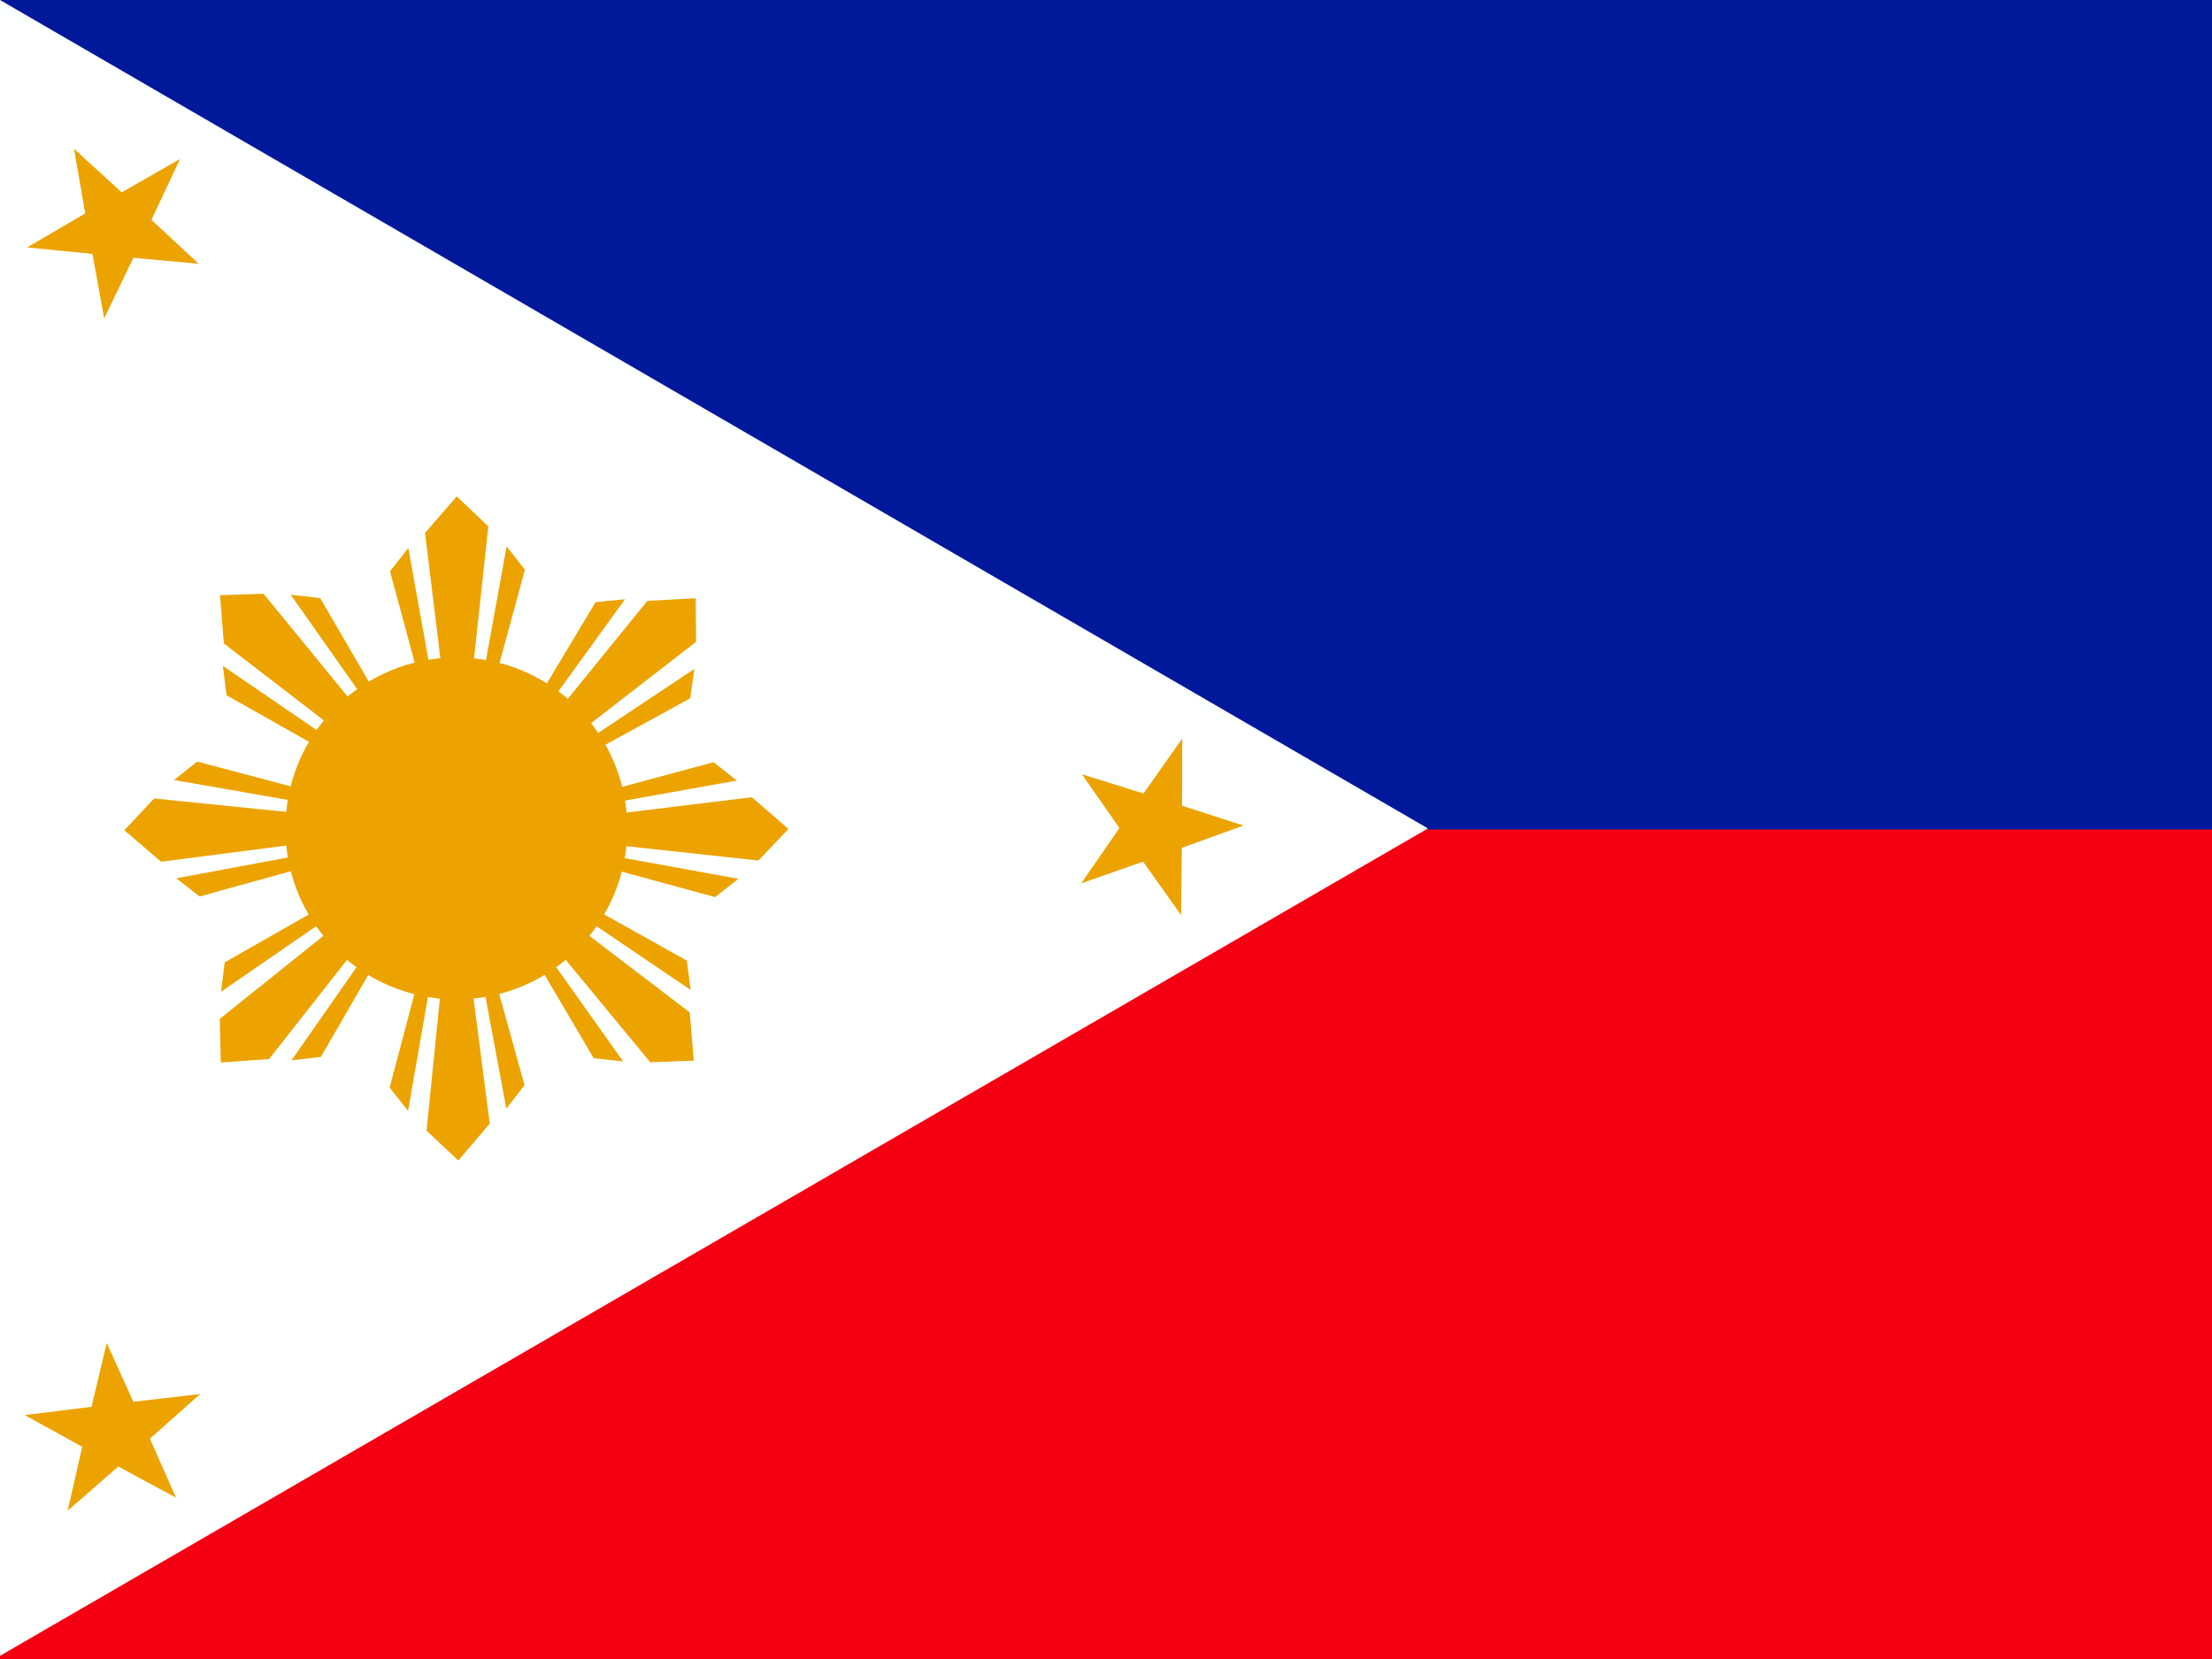
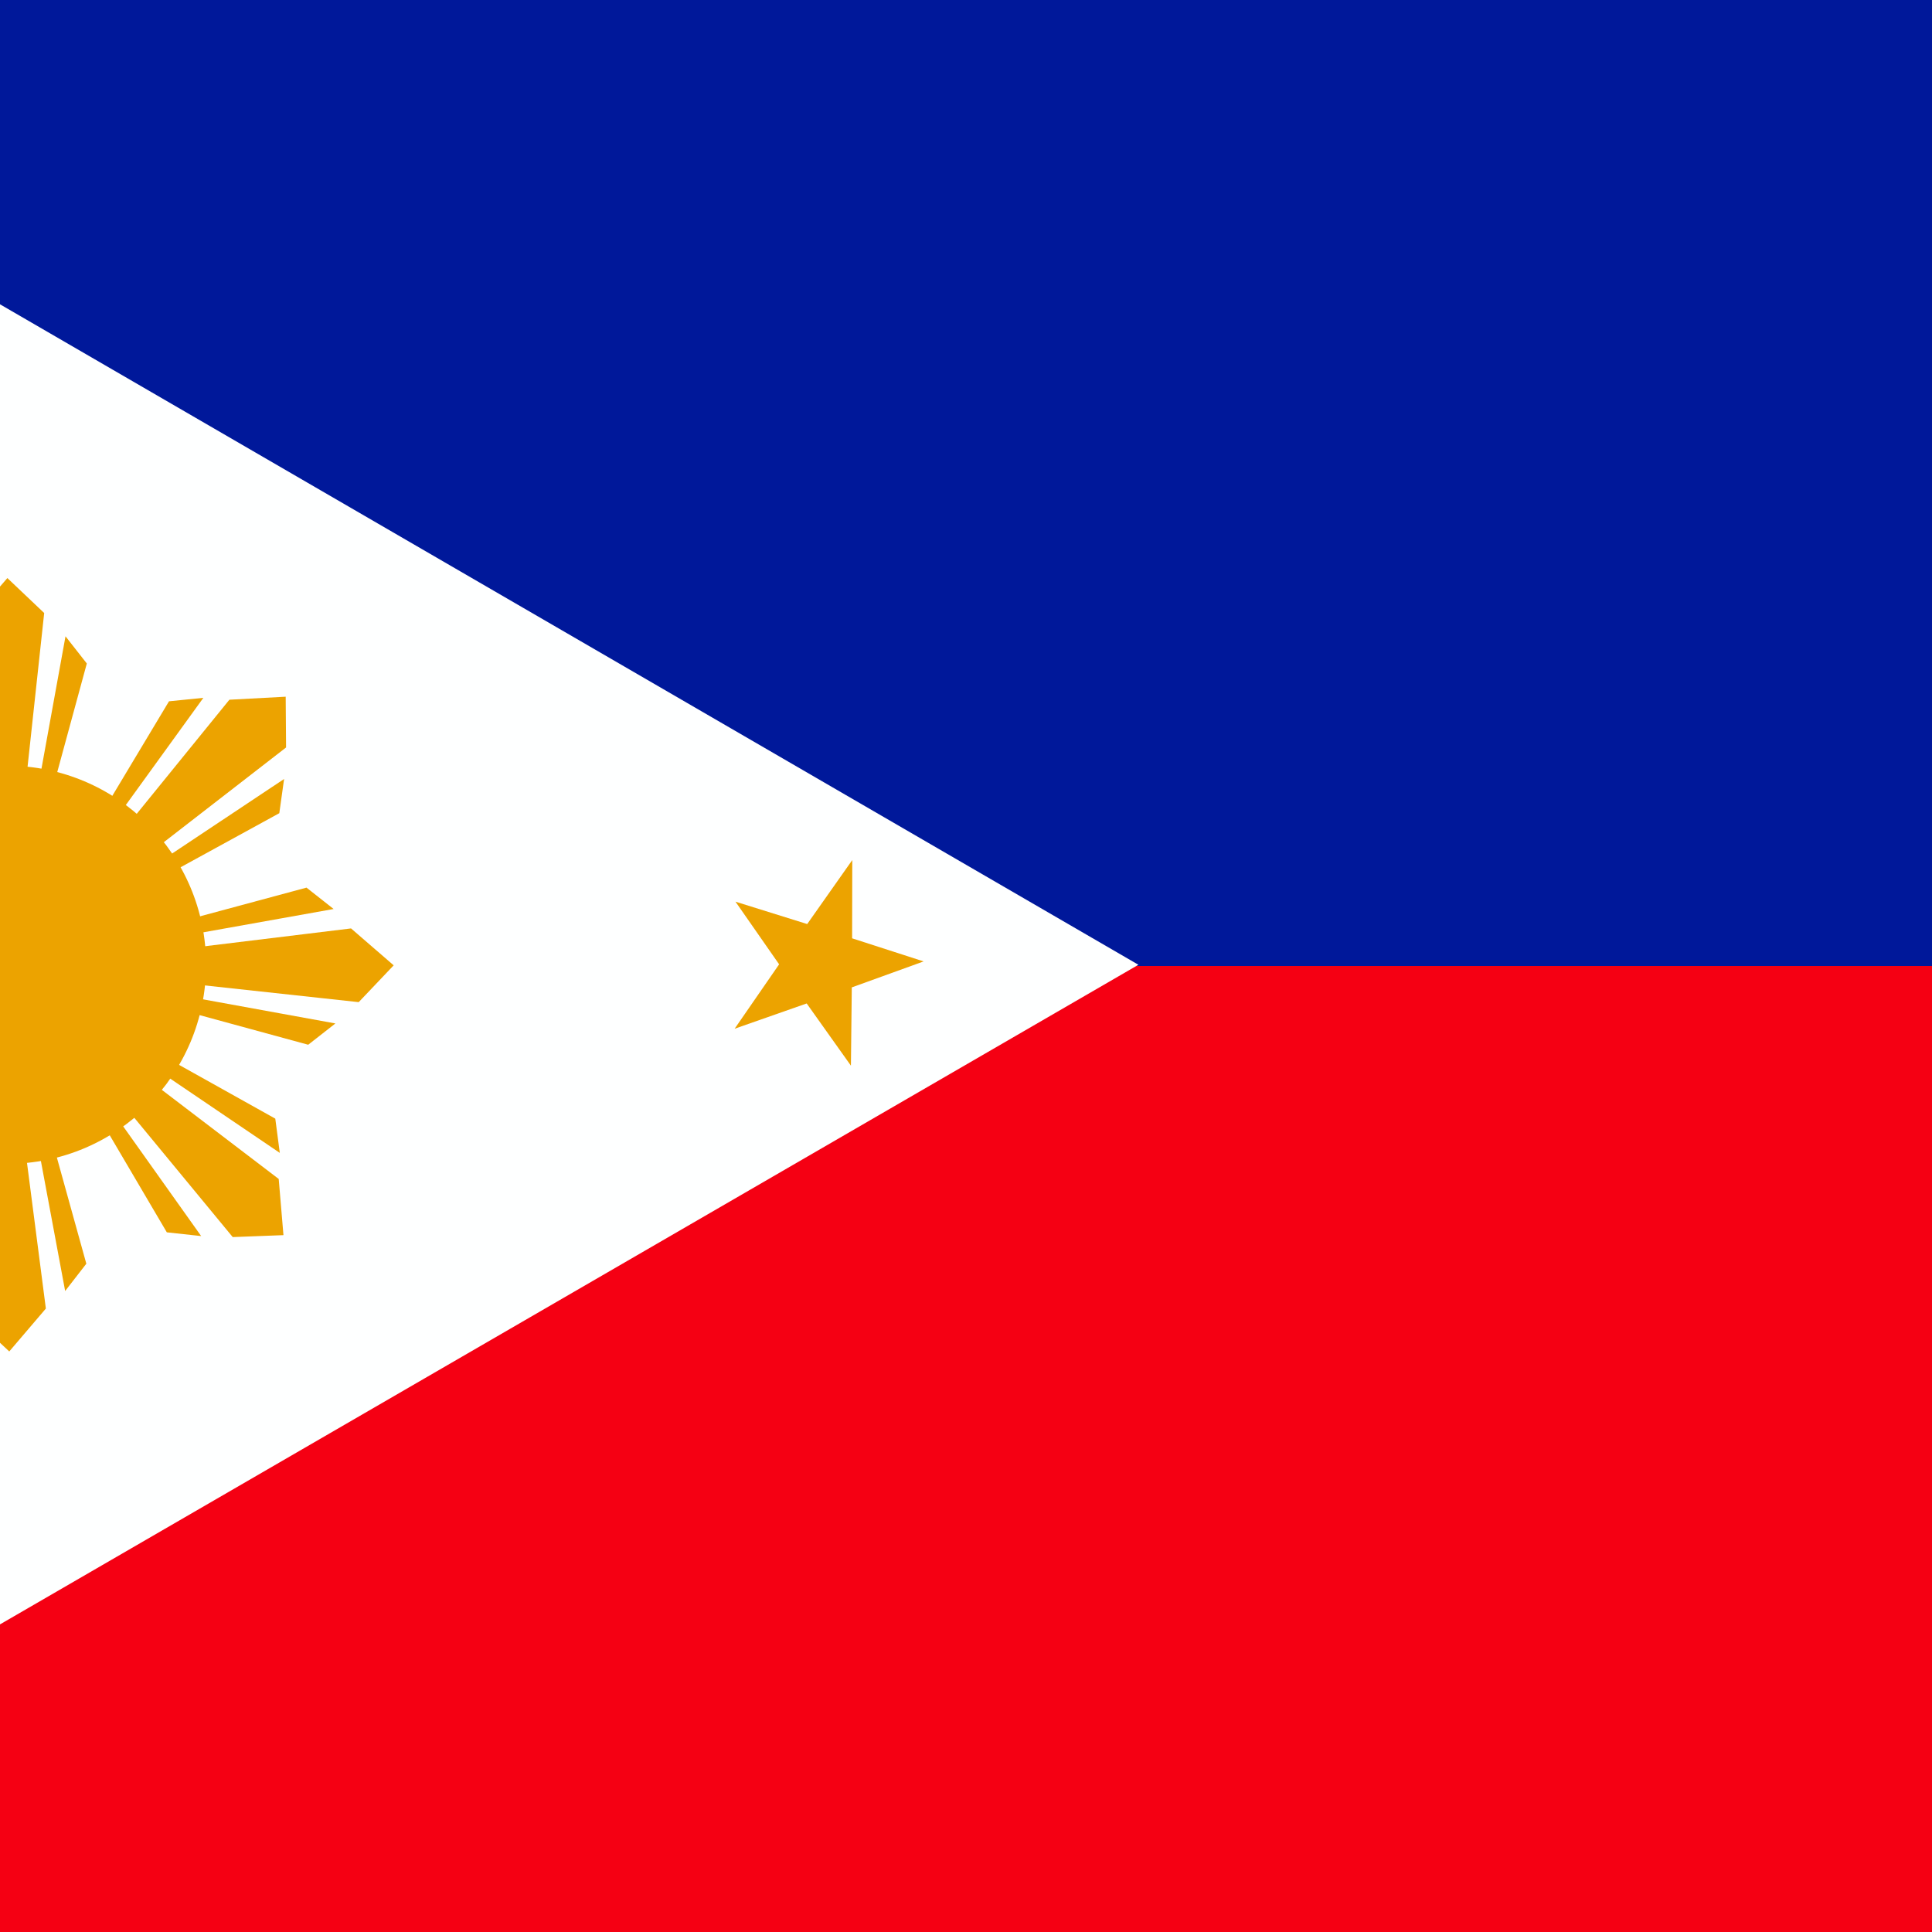
- <svg xmlns="http://www.w3.org/2000/svg" id="svg378" height="480" width="640" version="1" y="0" x="0">
+ <svg xmlns="http://www.w3.org/2000/svg" id="svg378" height="512" width="512" viewBox="0 0 512 512" version="1" y="0" x="0">
  <defs id="defs380">
-     <clipPath id="clipPath8673" clipPathUnits="userSpaceOnUse">
-       <rect id="rect8675" fill-opacity="0.67" height="480" width="640" y="0" x="0" />
+     <clipPath id="clipPath6532" clipPathUnits="userSpaceOnUse">
+       <rect id="rect6534" fill-opacity="0.67" height="708.66" width="708.66" y="-0" x="192.39" />
    </clipPath>
  </defs>
-   <g id="flag" clip-path="url(#clipPath8673)">
-     <g id="g8587" fill-rule="evenodd" transform="translate(39.999)">
-       <rect id="rect149" height="480" width="720" y="1.2138e-14" x="-39.999" stroke-width="1pt" fill="#f50013" />
-       <rect id="rect280" height="240" width="720" y="1.2138e-14" x="-39.999" stroke-width="1pt" fill="#00189a" />
-       <path id="path279" d="m-39.999 0 413.15 239.69-413.15 239.39 0.001-479.08z" stroke-width="1pt" fill="#feffff" />
-       <path id="path205" d="m-20.421 437.1 4.211-18.49-16.605-9.175 19.301-2.41 4.391-18.458 7.718 17.003 19.317-2.233-14.532 12.917 7.549 17.078-16.698-9.019-14.653 12.787z" stroke-width=".113" fill="#eca300" />
-       <path id="path425" d="m67.453 198.5-14.826-25.459-8.526-0.966 20.301 28.83 3.051-2.405zm-11.508 11.665-31.173-23.986-1.117-13.964 12.606-0.426 25.771 31.518-6.087 6.858zm-4.734 5.485-25.656-14.482-1.081-8.512 29.101 19.91-2.364 3.084z" stroke-width="1pt" fill="#eca300" />
-       <path id="path426" d="m104.14 193.27 7.738-28.427-5.294-6.753-6.299 34.693 3.855 0.487zm-16.386-0.016-4.78-39.042 9.167-10.593 9.148 8.684-4.377 40.477-9.157 0.474zm-7.23 0.475-7.682-28.442 5.308-6.742 6.23 34.705-3.856 0.479z" stroke-width="1pt" fill="#eca300" />
-       <path id="path427" d="m133.87 216.19 25.839-14.153 1.189-8.498-29.352 19.538 2.324 3.114zm-11.359-11.81 24.795-30.533 13.989-0.75 0.095 12.613-32.184 24.935-6.696-6.265zm-5.359-4.876 15.15-25.268 8.538-0.857-20.667 28.568-3.021-2.444z" stroke-width="1pt" fill="#eca300" />
-       <path id="path428" d="m138.47 251.81 28.423 7.753 6.756-5.291-34.69-6.317-0.489 3.855zm0.025-16.386 39.044-4.76 10.588 9.172-8.688 9.144-40.475-4.399-0.469-9.158zm-0.471-7.23 28.446-7.667 6.739 5.311-34.709 6.212-0.477-3.856z" stroke-width="1pt" fill="#eca300" />
-       <path id="path429" d="m116.83 280.78 14.939 25.393 8.53 0.928-20.428-28.74-3.041 2.419zm11.457-11.715 31.279 23.848 1.178 13.959-12.604 0.482-25.91-31.404 6.057-6.884zm4.71-5.506 25.72 14.368 1.118 8.508-29.188-19.782 2.35-3.094z" stroke-width="1pt" fill="#eca300" />
-       <path id="path430" d="m80.273 286.2-7.543 28.479 5.34 6.716 6.061-34.735-3.858-0.46zm16.386-0.096 5.049 39.008-9.094 10.656-9.208-8.621 4.099-40.506 9.154-0.537zm7.226-0.525 7.877 28.389-5.261 6.779-6.469-34.662 3.853-0.506z" stroke-width="1pt" fill="#eca300" />
-       <path id="path431" d="m50.609 263.87-25.608 14.567-1.052 8.516 29.034-20.007-2.374-3.076zm11.547 11.626-24.301 30.928-13.975 0.975-0.298-12.61 31.779-25.449 6.795 6.157zm5.436 4.789-14.742 25.508-8.523 0.994 20.205-28.897 3.059 2.395z" stroke-width="1pt" fill="#eca300" />
-       <path id="path432" d="m45.543 227.9-28.477-7.551-6.718 5.338 34.734 6.071 0.461-3.858zm0.091 16.386-39.009 5.037-10.653-9.097 8.623-9.205 40.505 4.111 0.534 9.154zm0.523 7.226-28.391 7.869-6.777-5.263 34.664-6.458 0.504 3.853z" stroke-width="1pt" fill="#eca300" />
-       <path id="path433" d="m301.72 264.76-10.991-15.454-17.902 6.279 11.054-16.004-10.847-15.566 17.824 5.564 11.197-15.899-0.039 19.443 17.768 5.74-17.847 6.452-0.217 19.446z" stroke-width=".113" fill="#eca300" />
-       <path id="path434" d="m-9.852 92.122-3.408-18.655-18.876-1.897 16.794-9.814-3.231-18.696 13.788 12.592 16.879-9.658-8.273 17.595 13.662 12.727-18.9-1.718-8.435 17.524z" stroke-width=".113" fill="#eca300" />
-       <ellipse id="path418" d="m 263.712,353.876 c 0,40.333 -32.696,73.029 -73.029,73.029 -40.333,0 -73.029,-32.696 -73.029,-73.029 0,-40.333 32.696,-73.029 73.029,-73.029 40.333,0 73.029,32.696 73.029,73.029 z" cx="190.68" rx="73.029" cy="353.88" transform="matrix(.67733 0 0 .67733 -37.108 -.000016235)" ry="73.029" stroke-width="1pt" fill="#eca300" />
-     </g>
+   <g id="flag" fill-rule="evenodd" clip-path="url(#clipPath6532)" transform="matrix(.72249 0 0 .72249 -139 .0000024116)">
+     <rect id="rect149" height="708.66" width="1063" y="0" x="0" stroke-width="1pt" fill="#f50013" />
+     <rect id="rect280" height="354.33" width="1063" y="0" x="0" stroke-width="1pt" fill="#00189a" />
+     <path id="path279" d="m0 0 609.96 353.88-609.96 353.42v-707.3z" stroke-width="1pt" fill="#feffff" />
+     <path id="path205" d="m266.19 534.45-10.408-7.432-10.357 7.505 3.852-12.196-10.338-7.531 12.79-0.105 3.967-12.159 4.052 12.131 12.79 0.016-10.285 7.602 3.937 12.169z" transform="matrix(.87393 1.9702 -2.0604 .91397 897.48 -367.59)" stroke-width=".113" fill="#eca300" />
+     <path id="path425" d="m212.74 285.32 11.383-41.98-7.826-9.962-9.249 51.229 5.692 0.713zm-24.192 0-7.115-57.633 13.518-15.653 13.519 12.807-6.403 59.766-13.519 0.713zm-10.673 0.712-11.383-41.98 7.826-9.962 9.249 51.229-5.692 0.713z" transform="matrix(.70232 -.71186 .71186 .70232 -193.88 244.12)" stroke-width="1pt" fill="#eca300" />
+     <path id="path426" d="m212.74 285.32 11.383-41.98-7.826-9.962-9.249 51.229 5.692 0.713zm-24.192 0-7.115-57.633 13.518-15.653 13.519 12.807-6.403 59.766-13.519 0.713zm-10.673 0.712-11.383-41.98 7.826-9.962 9.249 51.229-5.692 0.713z" transform="matrix(1 .00099444 -.00099444 1 .35201 -.19373)" stroke-width="1pt" fill="#eca300" />
+     <path id="path427" d="m212.74 285.32 11.383-41.98-7.826-9.962-9.249 51.229 5.692 0.713zm-24.192 0-7.115-57.633 13.518-15.653 13.519 12.807-6.403 59.766-13.519 0.713zm-10.673 0.712-11.383-41.98 7.826-9.962 9.249 51.229-5.692 0.713z" transform="matrix(.69319 .72076 -.72076 .69319 314.87 -31.94)" stroke-width="1pt" fill="#eca300" />
+     <path id="path428" d="m212.74 285.32 11.383-41.98-7.826-9.962-9.249 51.229 5.692 0.713zm-24.192 0-7.115-57.633 13.518-15.653 13.519 12.807-6.403 59.766-13.519 0.713zm-10.673 0.712-11.383-41.98 7.826-9.962 9.249 51.229-5.692 0.713z" transform="matrix(-.0015196 1 -1 -.0015196 549.12 159.46)" stroke-width="1pt" fill="#eca300" />
+     <path id="path429" d="m212.74 285.32 11.383-41.98-7.826-9.962-9.249 51.229 5.692 0.713zm-24.192 0-7.115-57.633 13.518-15.653 13.519 12.807-6.403 59.766-13.519 0.713zm-10.673 0.712-11.383-41.98 7.826-9.962 9.249 51.229-5.692 0.713z" transform="matrix(-.69917 .71495 -.71495 -.69917 584.26 461.92)" stroke-width="1pt" fill="#eca300" />
+     <path id="path430" d="m212.74 285.32 11.383-41.98-7.826-9.962-9.249 51.229 5.692 0.713zm-24.192 0-7.115-57.633 13.518-15.653 13.519 12.807-6.403 59.766-13.519 0.713zm-10.673 0.712-11.383-41.98 7.826-9.962 9.249 51.229-5.692 0.713z" transform="matrix(-.99998 .0058818 -.0058818 -.99998 391.98 706.6)" stroke-width="1pt" fill="#eca300" />
+     <path id="path431" d="m212.74 285.32 11.383-41.98-7.826-9.962-9.249 51.229 5.692 0.713zm-24.192 0-7.115-57.633 13.518-15.653 13.519 12.807-6.403 59.766-13.519 0.713zm-10.673 0.712-11.383-41.98 7.826-9.962 9.249 51.229-5.692 0.713z" transform="matrix(-.70468 -.70952 .70952 -.70468 81.249 741.57)" stroke-width="1pt" fill="#eca300" />
+     <path id="path432" d="m212.74 285.32 11.383-41.98-7.826-9.962-9.249 51.229 5.692 0.713zm-24.192 0-7.115-57.633 13.518-15.653 13.519 12.807-6.403 59.766-13.519 0.713zm-10.673 0.712-11.383-41.98 7.826-9.962 9.249 51.229-5.692 0.713z" transform="matrix(-.0055769 -.99998 .99998 -.0055769 -157.83 550.8)" stroke-width="1pt" fill="#eca300" />
+     <path id="path433" d="m266.19 534.45-10.408-7.432-10.357 7.505 3.852-12.196-10.338-7.531 12.79-0.105 3.967-12.159 4.052 12.131 12.79 0.016-10.285 7.602 3.937 12.169z" transform="matrix(2.0518 .65988 -.69011 2.1458 327.17 -931.59)" stroke-width=".113" fill="#eca300" />
+     <path id="path434" d="m266.19 534.45-10.408-7.432-10.357 7.505 3.852-12.196-10.338-7.531 12.79-0.105 3.967-12.159 4.052 12.131 12.79 0.016-10.285 7.602 3.937 12.169z" transform="matrix(1.579 1.467 -1.5342 1.6513 444.17 -1137)" stroke-width=".113" fill="#eca300" />
+     <ellipse id="path418" d="m 263.712,353.876 c 0,40.333 -32.696,73.029 -73.029,73.029 -40.333,0 -73.029,-32.696 -73.029,-73.029 0,-40.333 32.696,-73.029 73.029,-73.029 40.333,0 73.029,32.696 73.029,73.029 z" cx="190.68" rx="73.029" cy="353.88" transform="translate(4.269 -.00002397)" ry="73.029" stroke-width="1pt" fill="#eca300" />
  </g>
</svg>
